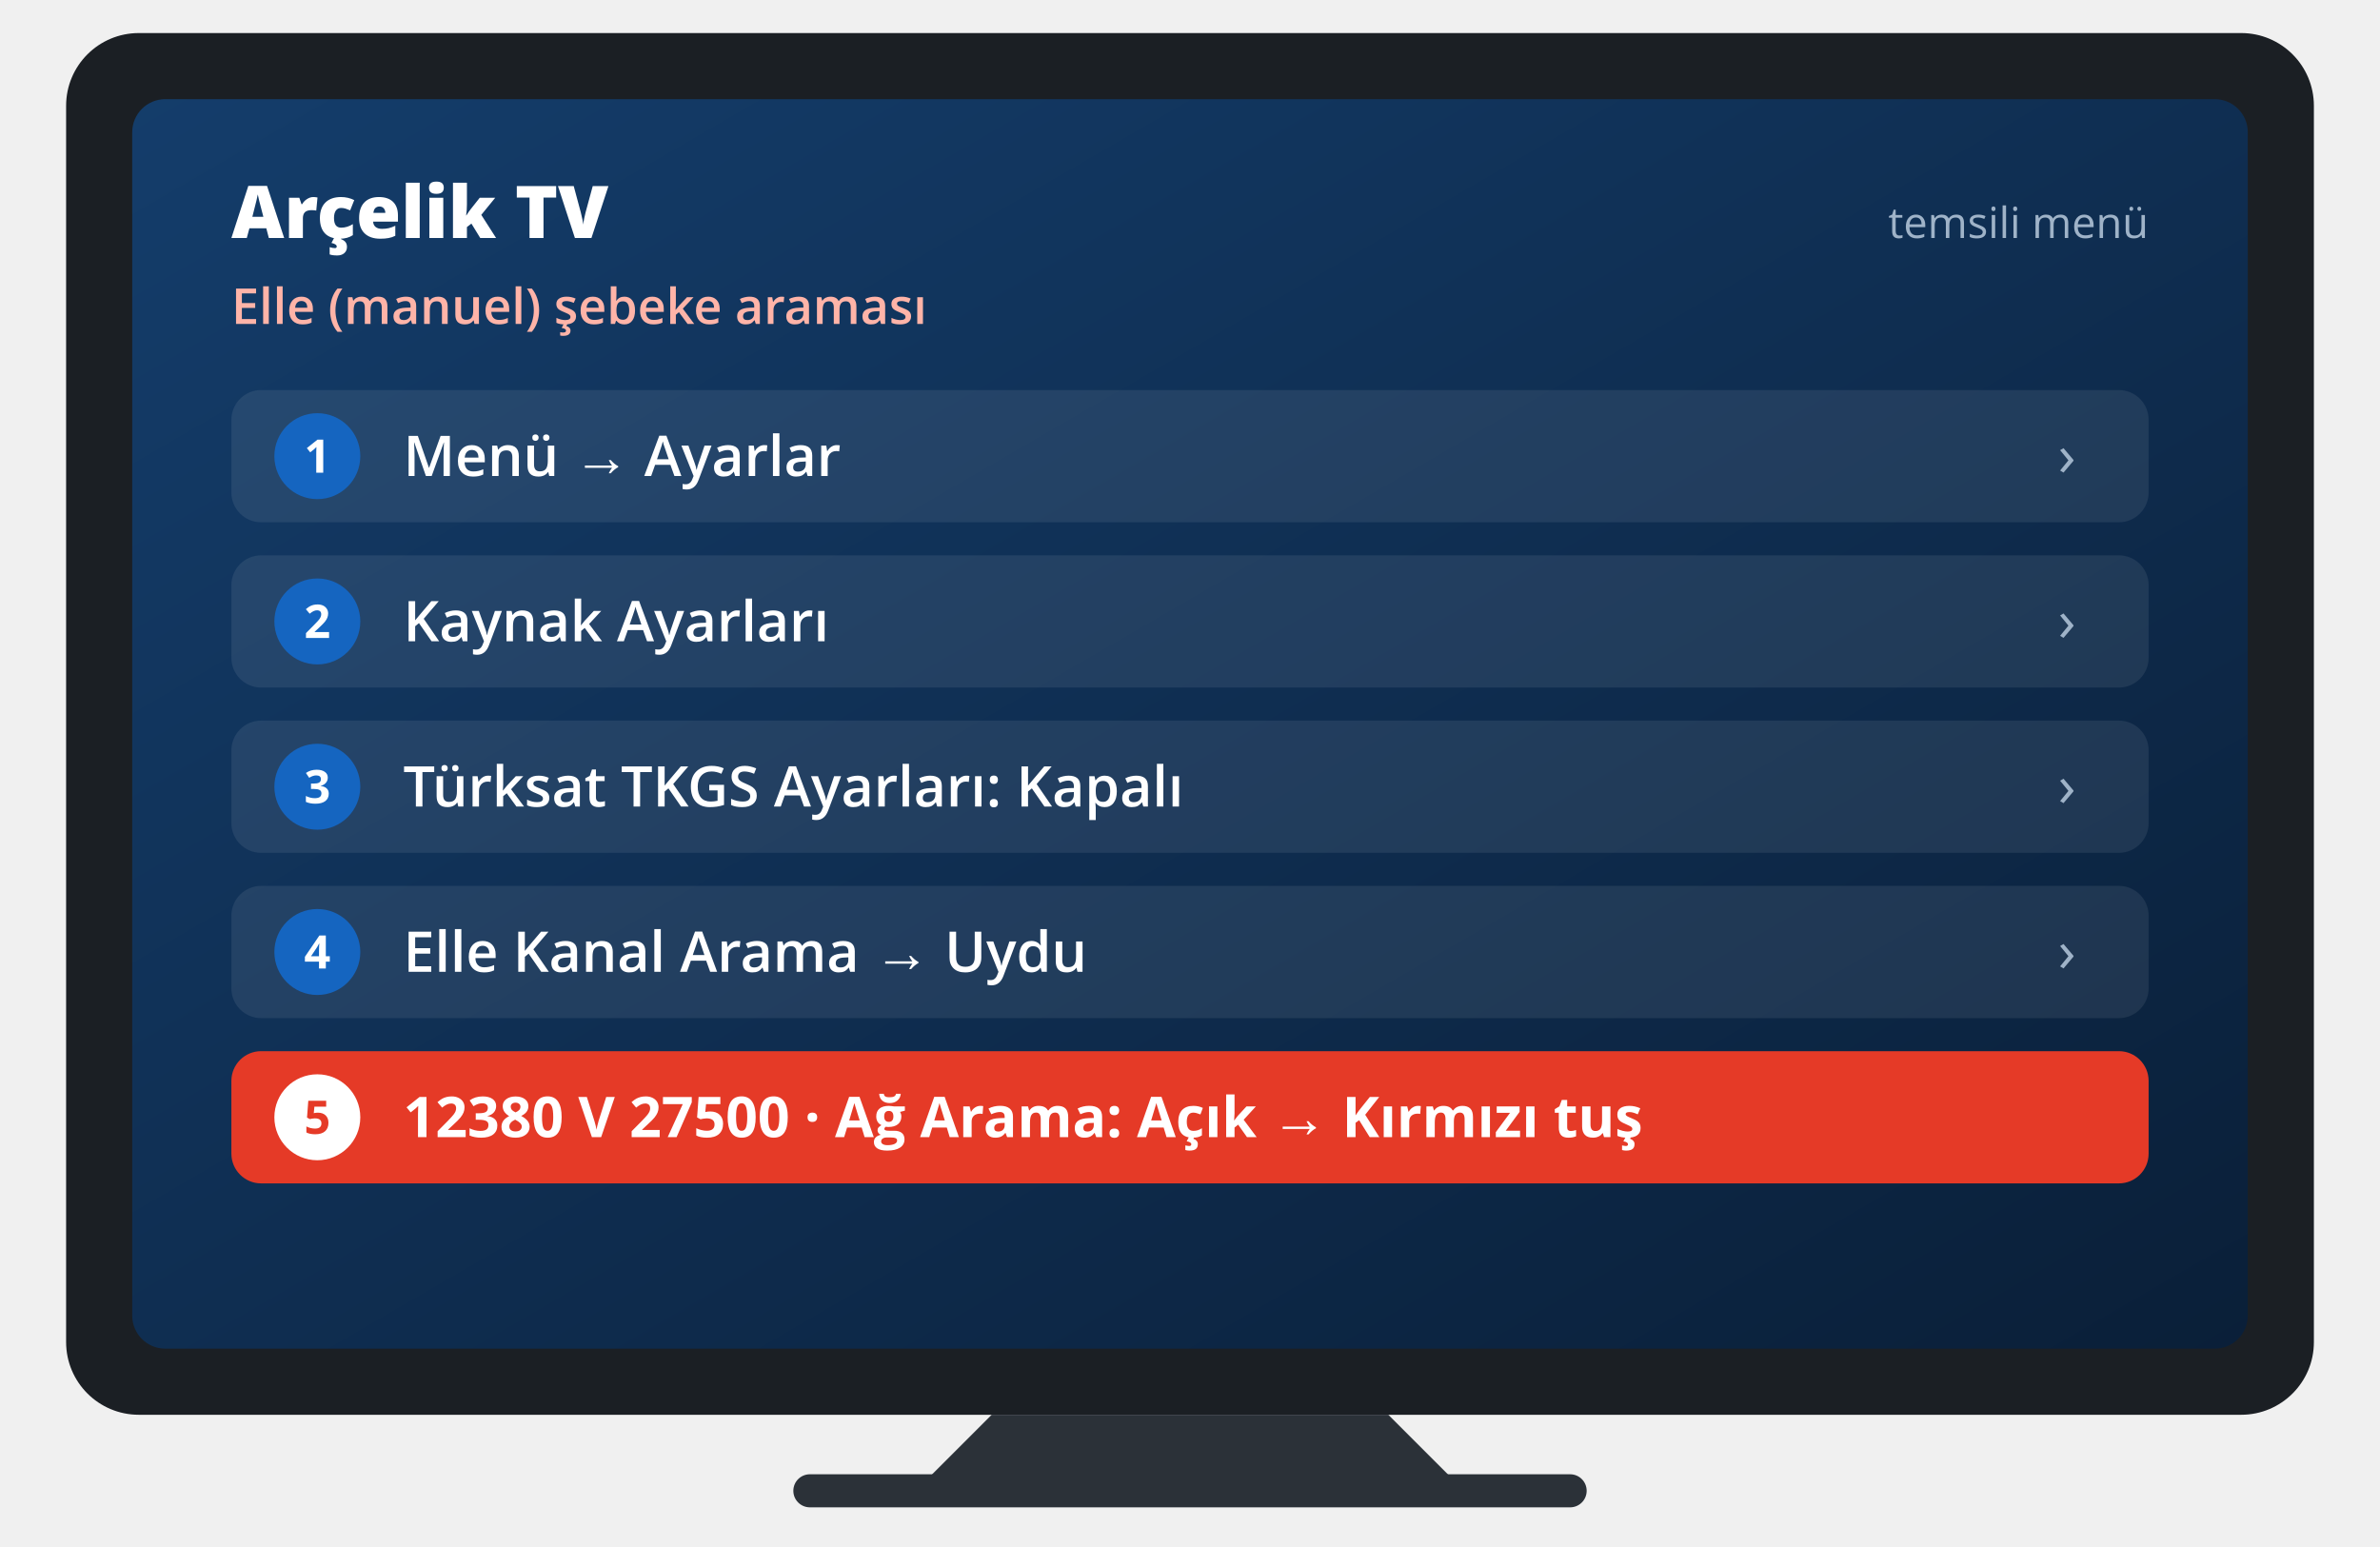
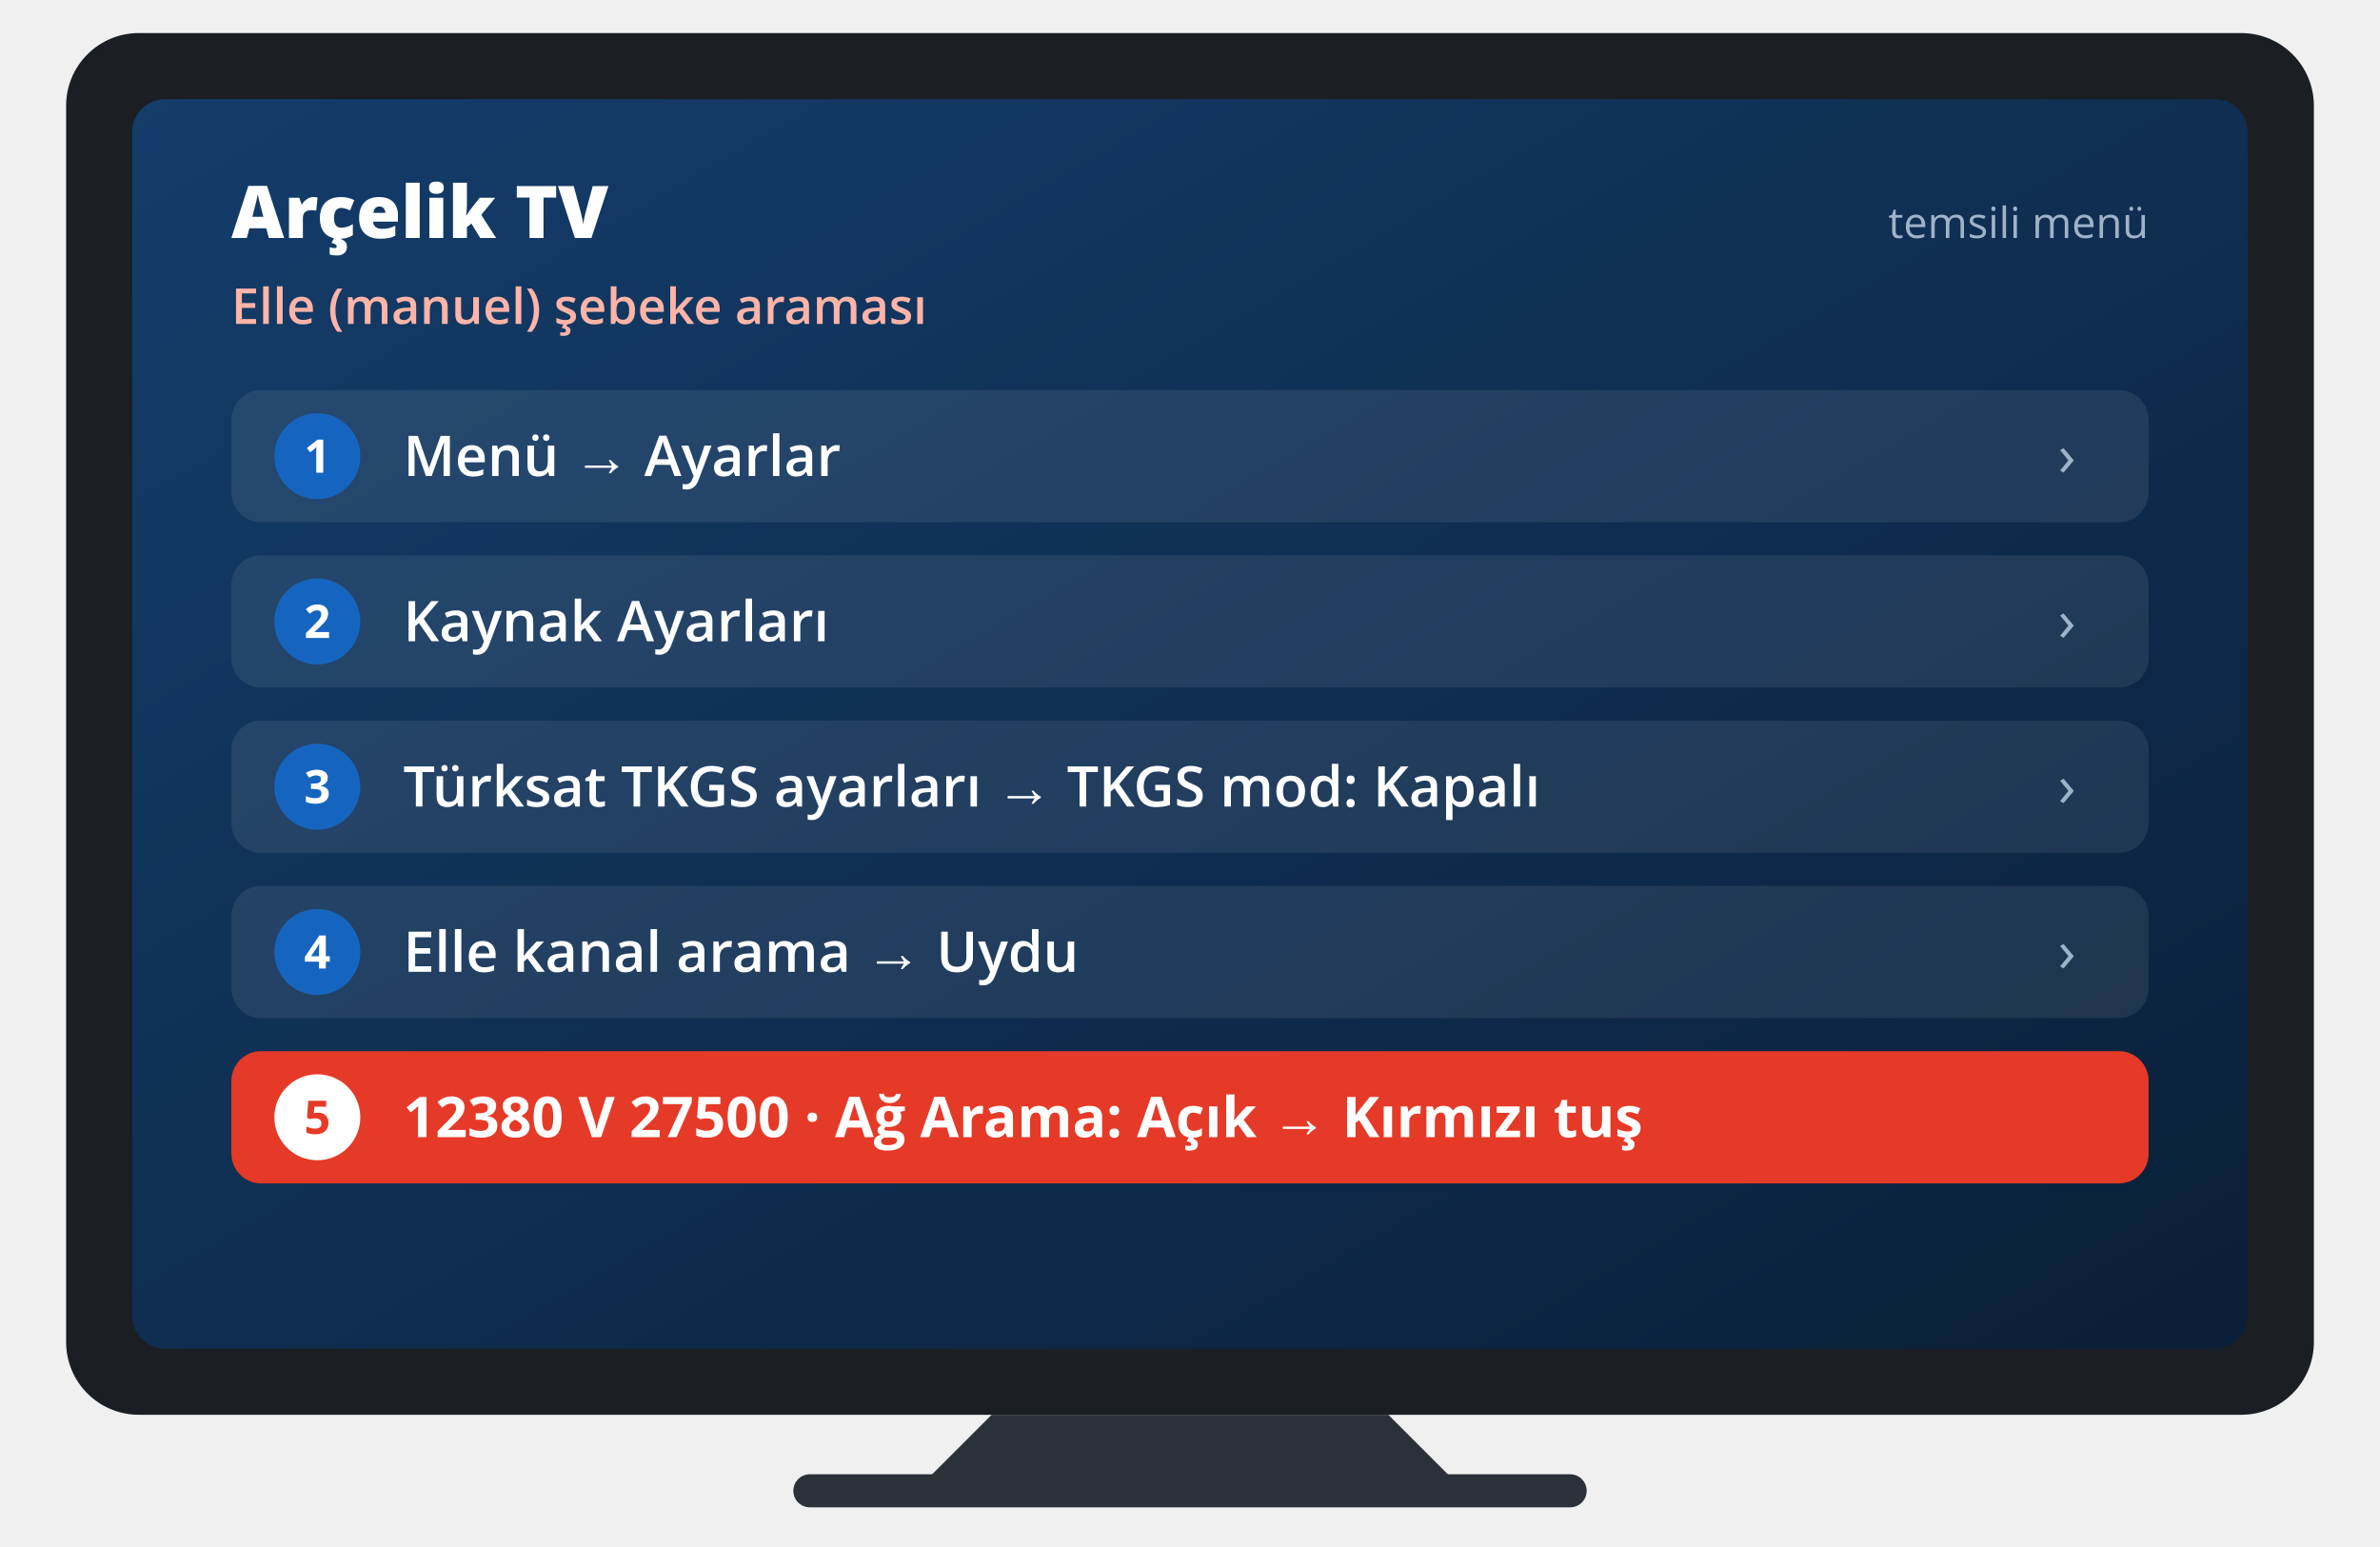
- <svg xmlns="http://www.w3.org/2000/svg" viewBox="0 0 720 468" role="img" aria-label="Arçelik TV TV Elle (manuel) şebeke araması menü yolu" font-family="'Open Sans', Arial, sans-serif">
+ <svg xmlns="http://www.w3.org/2000/svg" viewBox="0 0 720 468" role="img" aria-label="Arçelik TV Elle (manuel) şebeke araması menü yolu" font-family="'Open Sans', Arial, sans-serif">
  <defs>
    <linearGradient id="scr" x1="0" y1="0" x2="1" y2="1">
      <stop offset="0" stop-color="#143d6b" />
      <stop offset="1" stop-color="#0a1f38" />
    </linearGradient>
  </defs>
  <rect x="20" y="10" width="680" height="418" rx="22" fill="#1b1f24" />
  <rect x="40" y="30" width="640" height="378" rx="10" fill="url(#scr)" />
  <text x="70" y="72" font-size="22" font-weight="800" fill="#ffffff">Arçelik TV</text>
  <text x="70" y="98" font-size="15" font-weight="600" fill="#ffb4a8">Elle (manuel) şebeke araması</text>
  <text x="650" y="72" text-anchor="end" font-size="13" fill="#9fb3c8">temsili menü</text>
  <g>
    <rect x="70" y="118" width="580" height="40" rx="9" fill="#ffffff" fill-opacity=".08" />
    <circle cx="96" cy="138" r="13" fill="#1565c0" />
    <text x="96" y="143" text-anchor="middle" font-size="14" font-weight="700" fill="#ffffff">1</text>
    <text x="122" y="144" font-size="17" font-weight="600" fill="#ffffff">Menü → Ayarlar</text>
    <text x="628" y="144" text-anchor="end" font-size="18" fill="#9fb3c8">›</text>
  </g>
  <g>
    <rect x="70" y="168" width="580" height="40" rx="9" fill="#ffffff" fill-opacity=".08" />
    <circle cx="96" cy="188" r="13" fill="#1565c0" />
    <text x="96" y="193" text-anchor="middle" font-size="14" font-weight="700" fill="#ffffff">2</text>
    <text x="122" y="194" font-size="17" font-weight="600" fill="#ffffff">Kaynak Ayarları</text>
    <text x="628" y="194" text-anchor="end" font-size="18" fill="#9fb3c8">›</text>
  </g>
  <g>
    <rect x="70" y="218" width="580" height="40" rx="9" fill="#ffffff" fill-opacity=".08" />
    <circle cx="96" cy="238" r="13" fill="#1565c0" />
    <text x="96" y="243" text-anchor="middle" font-size="14" font-weight="700" fill="#ffffff">3</text>
-     <text x="122" y="244" font-size="17" font-weight="600" fill="#ffffff">Türksat TKGS Ayarları: Kapalı</text>
+     <text x="122" y="244" font-size="17" font-weight="600" fill="#ffffff">Türksat TKGS ayarları → TKGS mod: Kapalı</text>
    <text x="628" y="244" text-anchor="end" font-size="18" fill="#9fb3c8">›</text>
  </g>
  <g>
    <rect x="70" y="268" width="580" height="40" rx="9" fill="#ffffff" fill-opacity=".08" />
    <circle cx="96" cy="288" r="13" fill="#1565c0" />
    <text x="96" y="293" text-anchor="middle" font-size="14" font-weight="700" fill="#ffffff">4</text>
-     <text x="122" y="294" font-size="17" font-weight="600" fill="#ffffff">Elle Kanal Arama → Uydu</text>
+     <text x="122" y="294" font-size="17" font-weight="600" fill="#ffffff">Elle kanal arama → Uydu</text>
    <text x="628" y="294" text-anchor="end" font-size="18" fill="#9fb3c8">›</text>
  </g>
  <g>
    <rect x="70" y="318" width="580" height="40" rx="9" fill="#e53a27" fill-opacity="1" />
    <circle cx="96" cy="338" r="13" fill="#ffffff" />
    <text x="96" y="343" text-anchor="middle" font-size="14" font-weight="700" fill="#e53a27">5</text>
    <text x="122" y="344" font-size="17" font-weight="700" fill="#ffffff">12380 V 27500 · Ağ Arama: Açık → Kırmızı tuş</text>
  </g>
  <path d="M300 428 280 448H440L420 428Z" fill="#2b3138" />
  <rect x="240" y="446" width="240" height="10" rx="5" fill="#2b3138" />
</svg>
